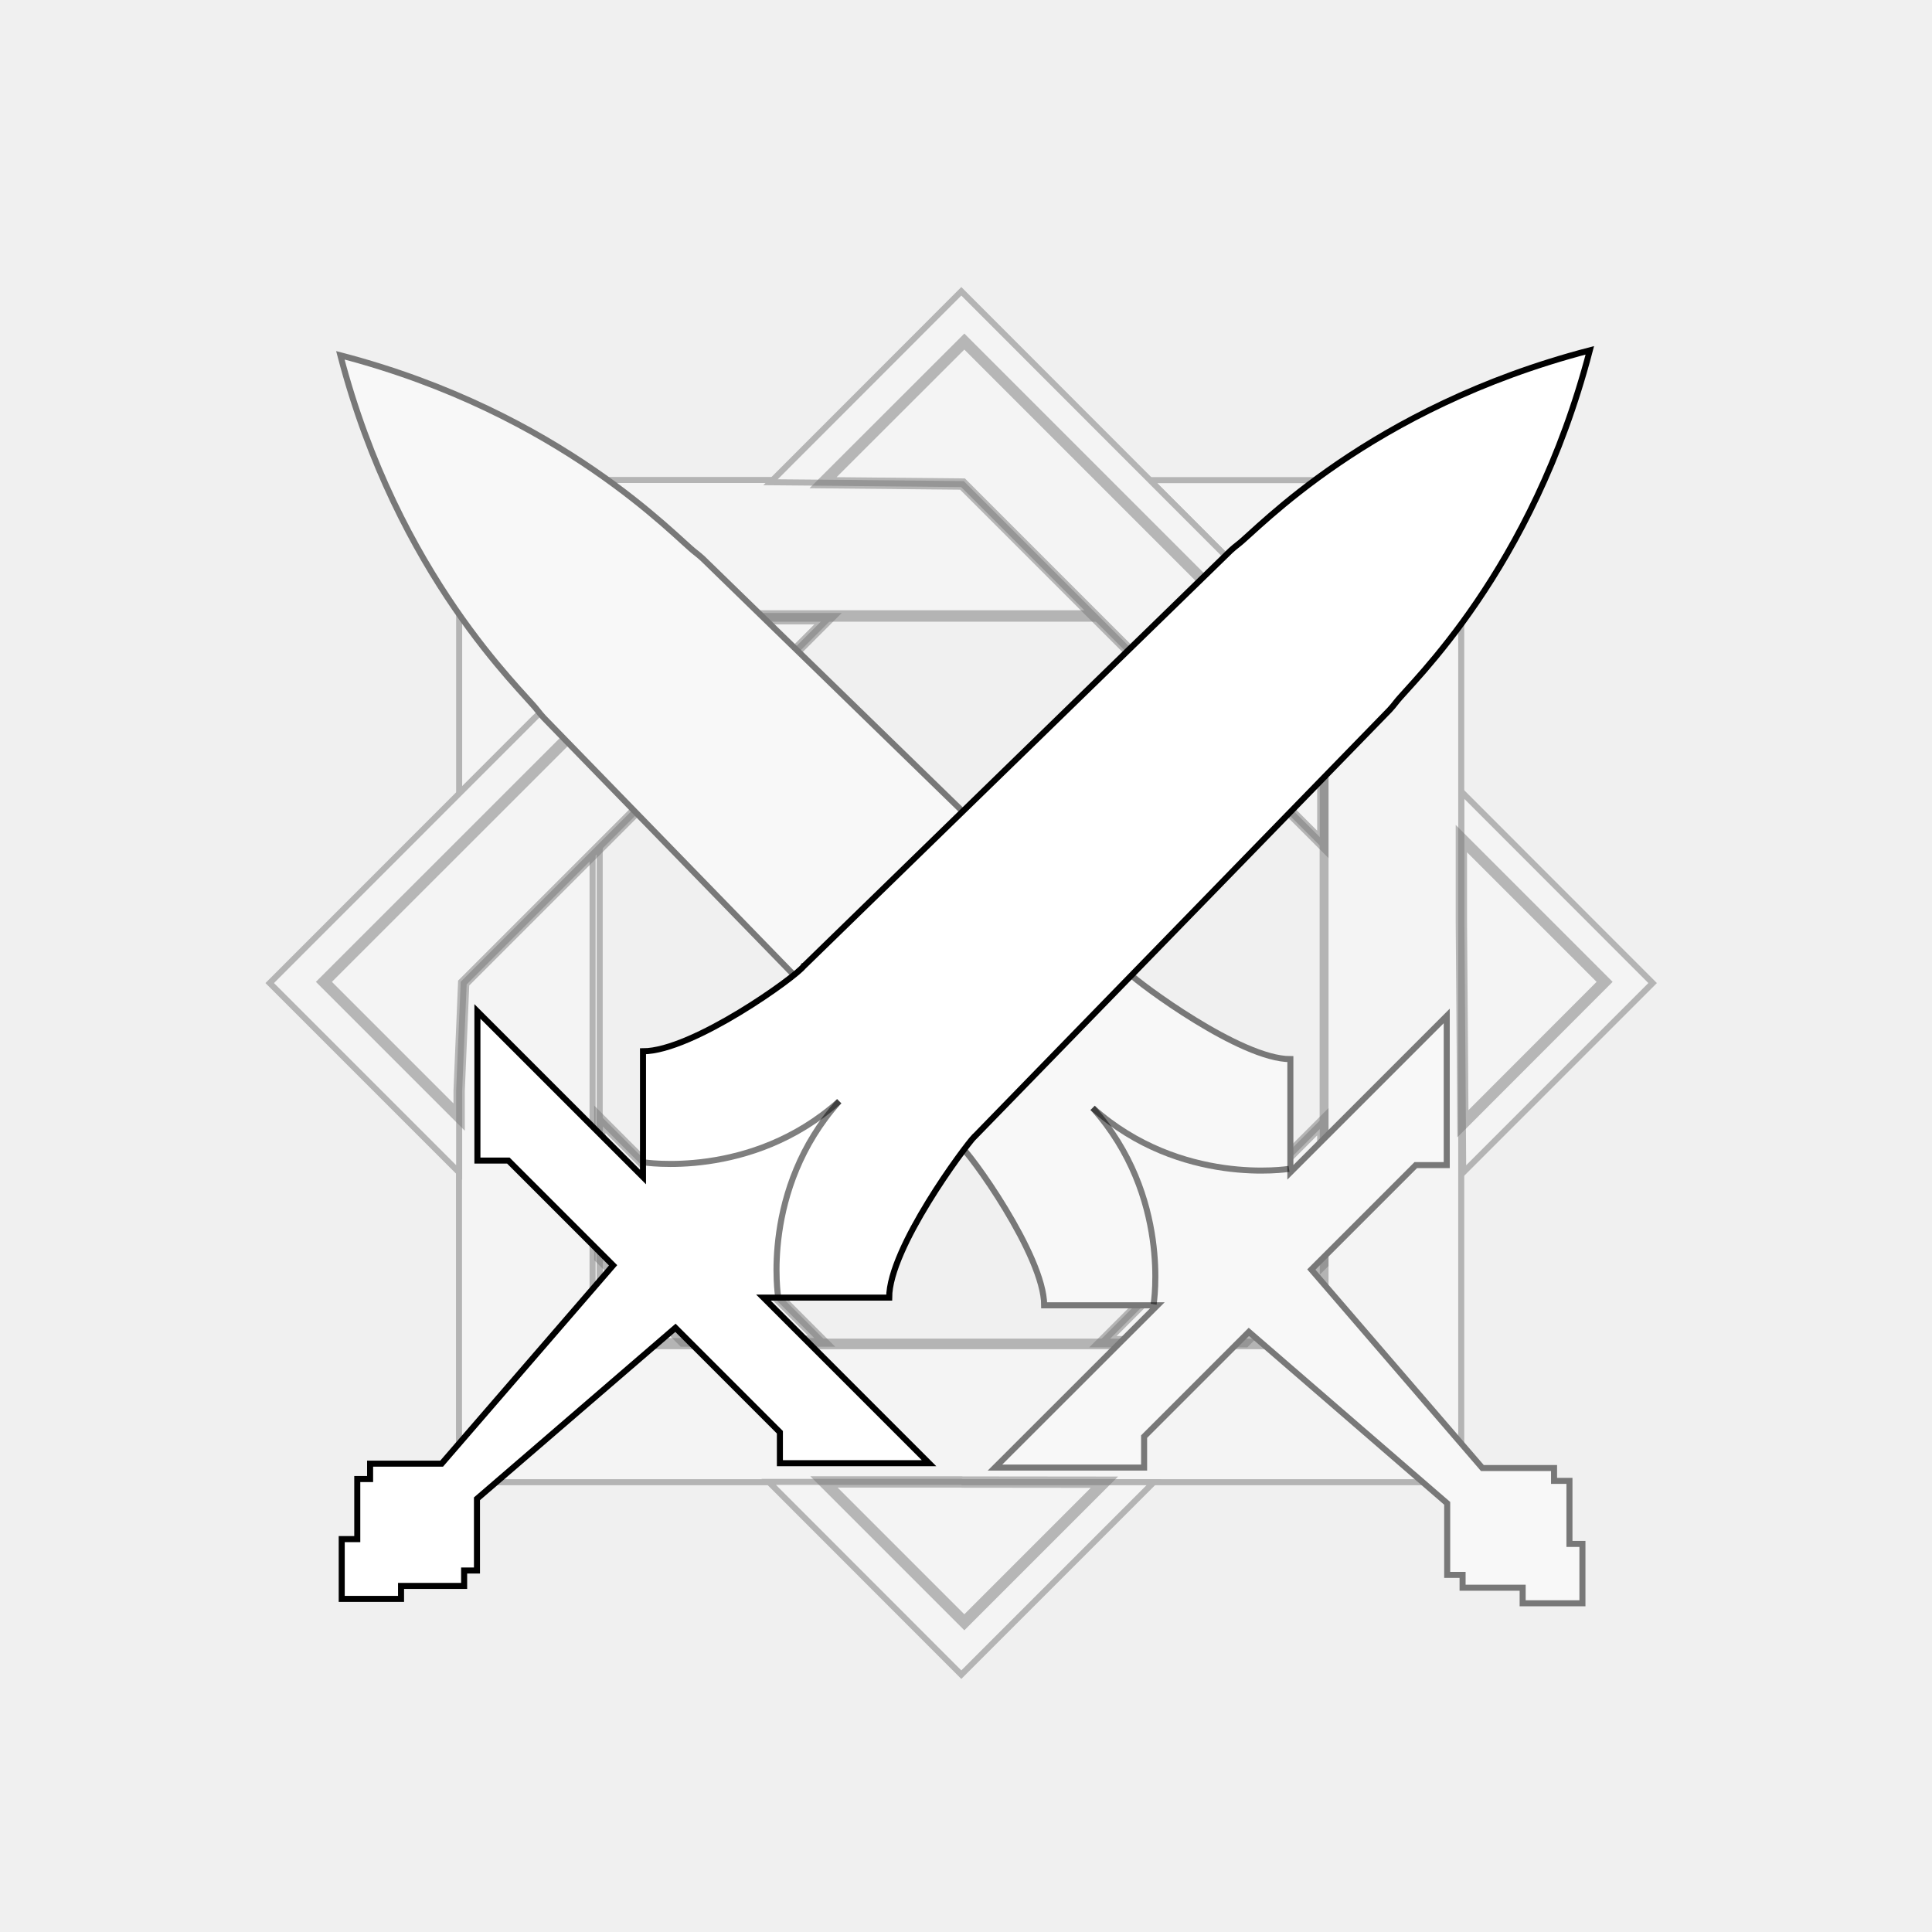
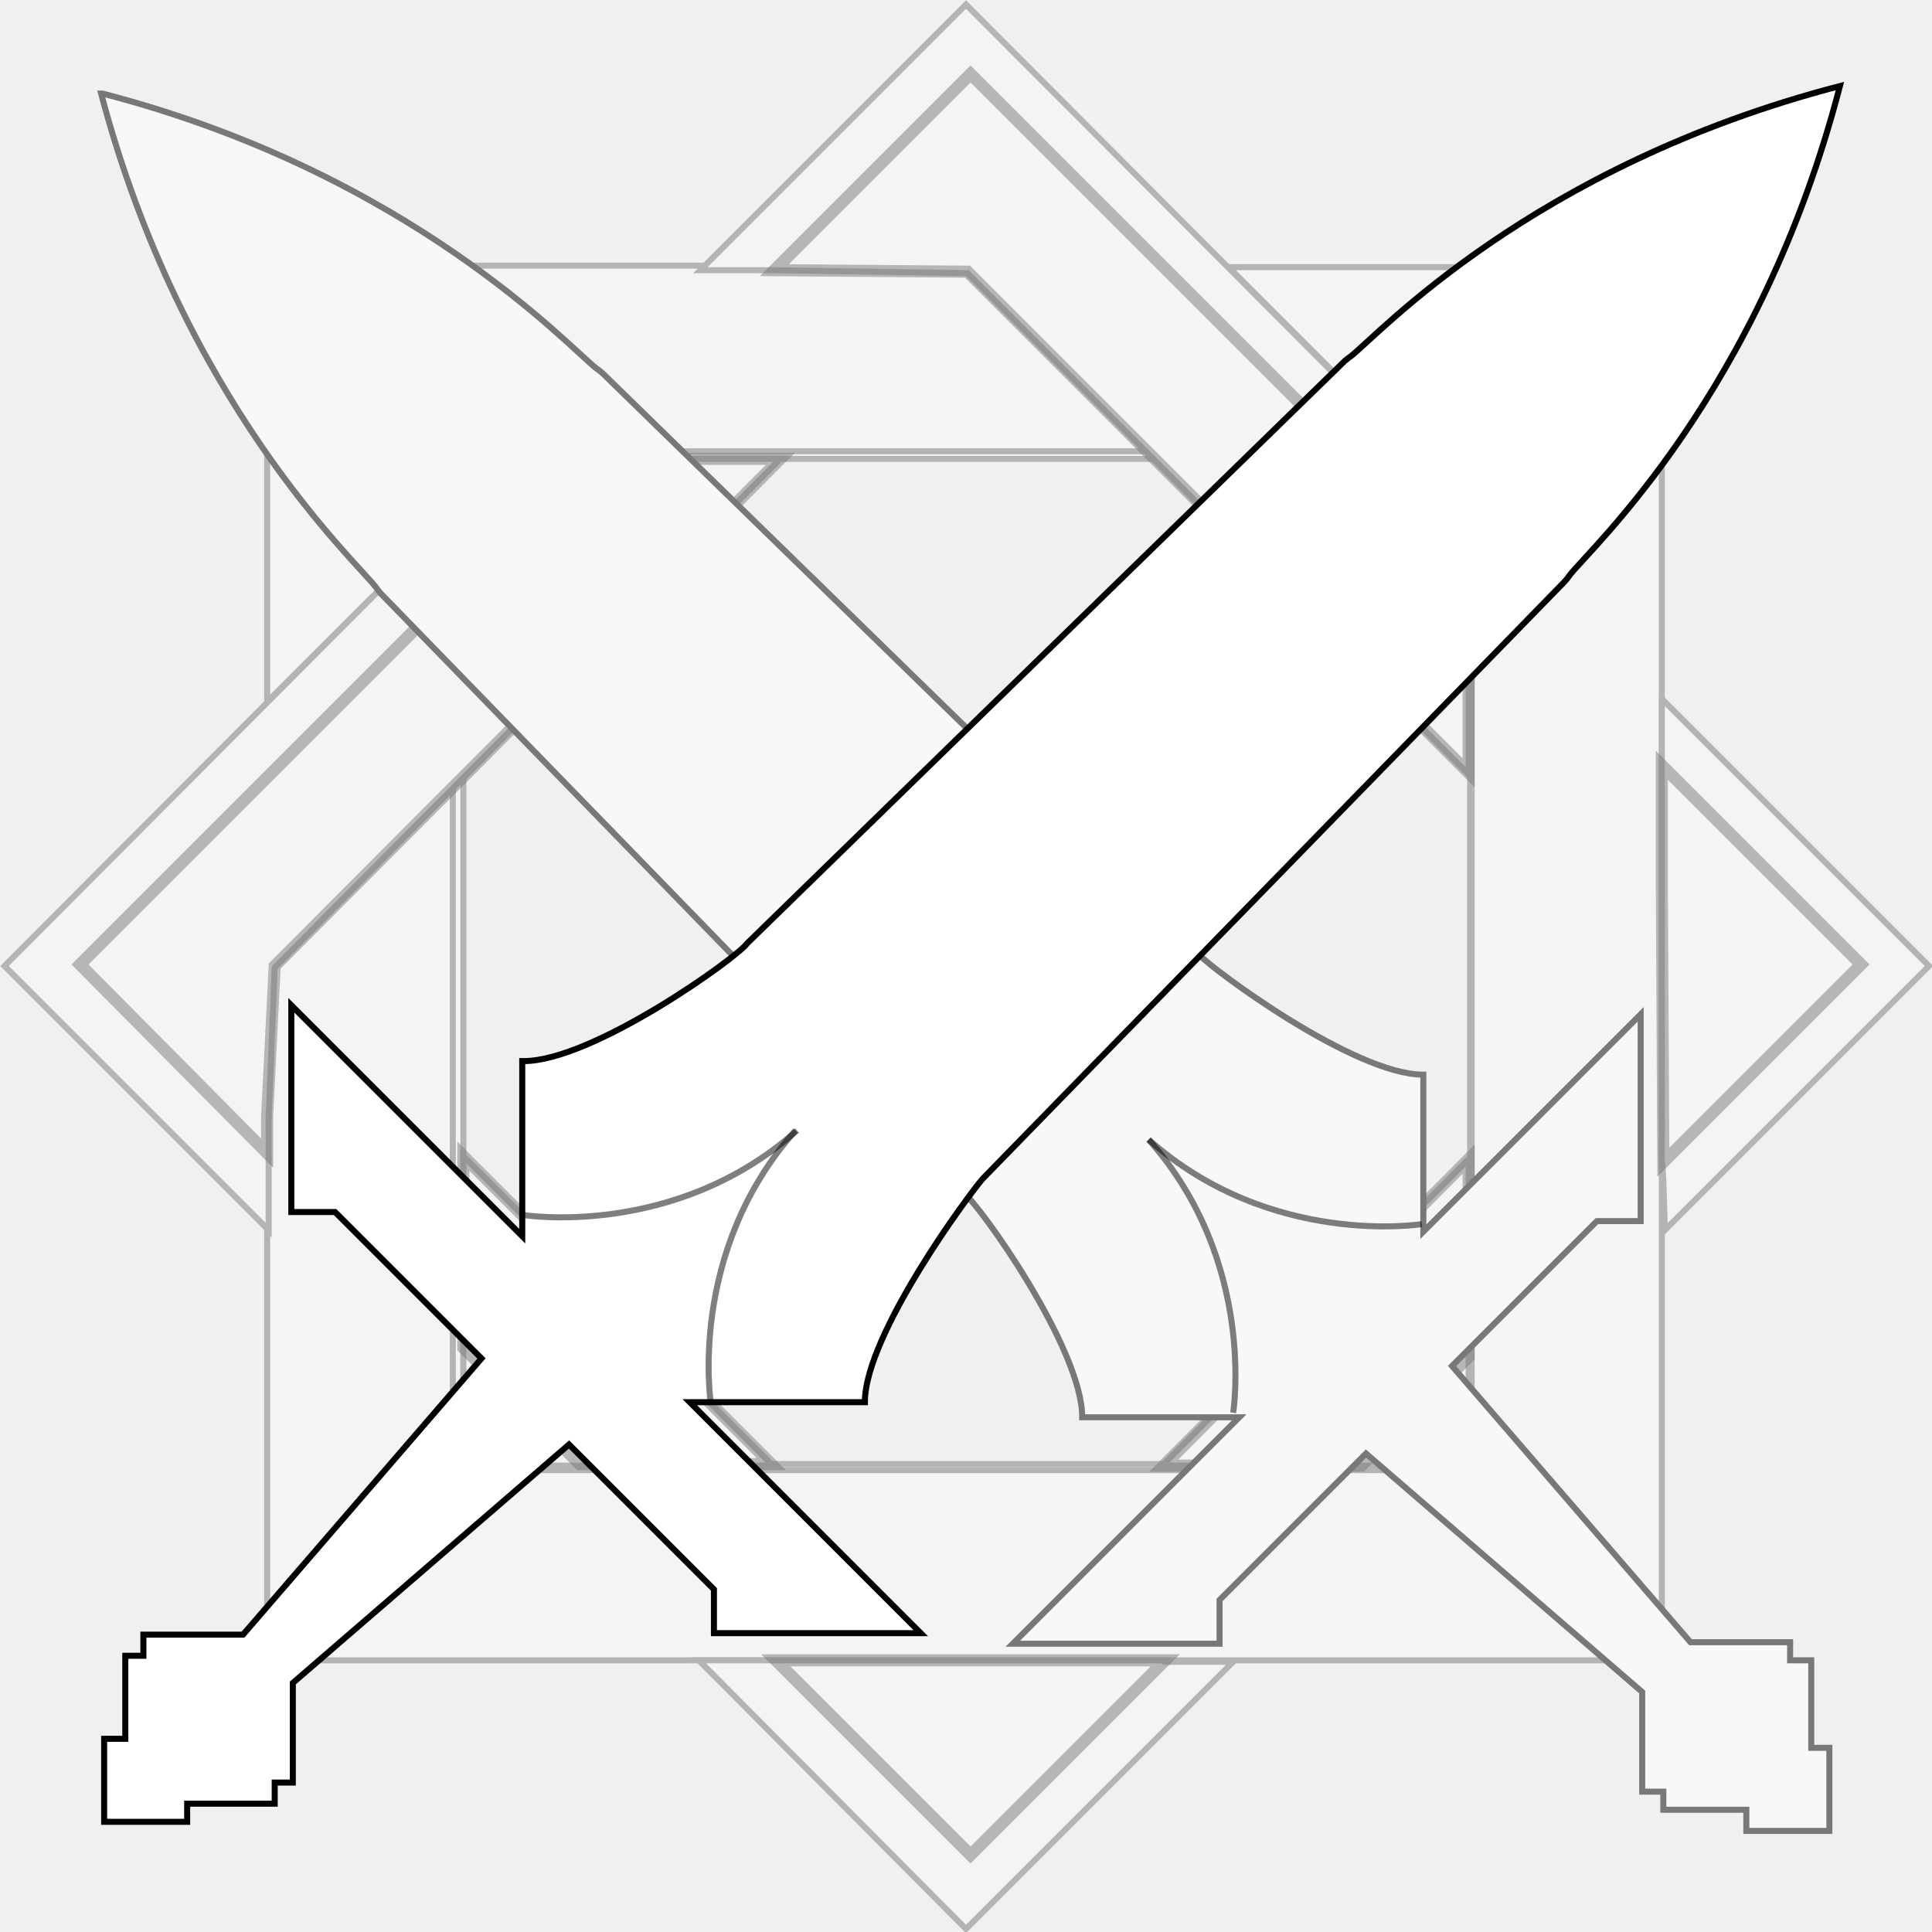
- <svg xmlns="http://www.w3.org/2000/svg" viewBox="0 0 128 128">
+ <svg xmlns="http://www.w3.org/2000/svg" id="_Слой_1" data-name="Слой_1" version="1.1" viewBox="0 0 128 128">
  <defs>
    <style>
-       .cls-1, .cls-2, .cls-3, .cls-4 {
+       .st0 {
+         stroke-width: .8px;
+       }
+ 
+       .st0, .st1, .st2, .st3 {
        stroke: #000;
        stroke-miterlimit: 10;
      }

-       .cls-1, .cls-2, .cls-4 {
+       .st0, .st2 {
+         isolation: isolate;
+       }
+ 
+       .st0, .st2, .st3 {
        fill: none;
      }

-       .cls-1, .cls-2, .cls-5 {
+       .st0, .st2, .st4 {
        opacity: .5;
      }

-       .cls-1, .cls-3, .cls-4 {
-         stroke-width: .4px;
+       .st1 {
+         fill: #fff;
      }

-       .cls-2 {
-         stroke-width: .75px;
-       }
- 
-       .cls-3 {
-         fill: #fff;
+       .st1, .st2, .st3 {
+         stroke-width: .4px;
      }
    </style>
  </defs>
-   <g id="BG" class="cls-5">
-     <g id="square" class="cls-5">
-       <path class="cls-3" d="M30.42,52.57l4.94-4.94,4.38,4.38v-11.02h32.95l-9.19-9.19H30.42v20.77ZM77.96,40.99h9.67v47.9s-47.9,0-47.9,0v-32.78s-9.32,9.32-9.32,9.32v32.77h66.4V31.81s-20.63,0-20.63,0l5.48,5.48-3.71,3.71Z" />
-       <rect class="cls-4" x="39.26" y="40.64" width="48.56" height="48.56" transform="translate(-1.38 128.45) rotate(-90)" />
-       <path class="cls-3" d="M73.17,98.2h-9.4s-.1-.02-.1-.02h-12.74l12.76,12.77,12.75-12.75h-3.27ZM96.82,52.45v8.65l.1,13.35.02,3.23,12.55-12.55-12.67-12.68ZM63.69,19.3l-12.64,12.65,3.48.03,9.24.09,23.87,23.87v-12.67l-23.95-23.97ZM73.07,88.89h12.67l1.9-1.91v-12.66l-14.57,14.57ZM39.74,74.15v12.85l1.85,1.85h12.84l-14.69-14.7ZM42,40.99l-24.13,24.14,12.55,12.55v-5.42l.3-7.13,24.14-24.14h-12.86Z" />
+   <g id="BG" class="st4">
+     <g id="square" class="st4">
+       <path class="st1" d="M17.7,46.5l6.9-6.9,6.1,6.1v-15.3h45.8l-12.8-12.8H17.7s0,28.9,0,28.9ZM83.9,30.4h13.5v66.6H30.7v-45.6l-13,13v45.6h92.4V17.7h-28.7l7.6,7.6-5.2,5.2h0Z" />
+       <rect class="st3" x="30" y="29.9" width="67.5" height="67.5" />
+       <path class="st1" d="M77.2,110h-13.2s-17.7,0-17.7,0l17.7,17.8,17.7-17.7h-4.5ZM110.1,46.4v30.6c.1,0,.2,4.5.2,4.5l17.5-17.5s-17.6-17.6-17.6-17.6ZM64,.3l-17.6,17.6h4.8s12.9.2,12.9.2l33.2,33.2v-17.6S64,.3,64,.3ZM77.1,97.1h17.6l2.6-2.7v-17.6s-20.3,20.3-20.3,20.3ZM30.7,76.6v17.9l2.6,2.6h17.9l-20.4-20.4ZM33.8,30.4L.3,64l17.5,17.5v-7.5l.4-9.9L51.7,30.4h-17.9Z" />
    </g>
    <g id="shadow">
-       <polygon class="cls-2" points="39.74 74.15 54.43 88.85 45.26 88.85 39.74 83.33 39.74 74.15" />
-       <polygon class="cls-2" points="54.86 40.99 30.72 65.13 30.42 72.26 30.42 74.01 21.46 65.05 45.53 40.99 54.86 40.99" />
-       <polygon class="cls-2" points="63.77 98.19 73.17 98.2 63.89 107.48 54.59 98.18 63.67 98.18 63.77 98.19" />
-       <polygon class="cls-2" points="63.89 22.63 87.64 46.38 87.64 55.94 63.77 32.07 54.53 31.98 63.89 22.63" />
-       <polygon class="cls-2" points="73.07 88.89 87.64 74.32 87.64 83.72 82.48 88.89 73.07 88.89" />
-       <polygon class="cls-2" points="106.31 65.05 96.92 74.45 96.82 61.1 96.82 55.56 106.31 65.05" />
+       <polygon class="st0" points="30.7 76.6 51.1 97 38.4 97 30.7 89.3 30.7 76.6" />
+       <polygon class="st0" points="51.7 30.4 18.2 64 17.7 73.9 17.7 76.4 5.3 63.9 38.8 30.4 51.7 30.4" />
+       <polygon class="st0" points="64.1 110 77.2 110 64.3 122.9 51.4 110 64 110 64.1 110" />
+       <polygon class="st0" points="64.3 4.9 97.3 37.9 97.3 51.2 64.1 18 51.3 17.9 64.3 4.9" />
+       <polygon class="st0" points="77.1 97.1 97.3 76.8 97.3 89.9 90.2 97.1 77.1 97.1" />
+       <polygon class="st0" points="123.3 63.9 110.2 77 110.1 58.4 110.1 50.7 123.3 63.9" />
    </g>
    <g id="sword">
-       <path class="cls-3" d="M22.55,23.54c14.67,3.82,22.21,12.07,23.51,13.05.19.15.34.27.5.42l28.28,27.51h.01c.6.62,7.35,5.66,10.64,5.65v7.5l10.36-10.36v7.76s0,2.12,0,2.12h-2.05s-6.92,6.92-6.92,6.92l11.33,13.15h4.75s0,.85,0,.85h1.02v1.03s0,3.15,0,3.15h.86v3.93h-3.96v-1.03s-3.98,0-3.98,0v-.85h-1.02v-4.74l-13.14-11.36-6.94,6.94v2.05h-9.88s10.76-10.75,10.76-10.75h-7.5c0-3.29-4.98-10.2-5.64-10.64h-.01s-27.51-28.29-27.51-28.29c-.15-.16-.27-.31-.42-.5-.98-1.3-9.23-8.85-13.05-23.51Z" />
+       <path class="st1" d="M6.8,6.2c20.4,5.3,30.9,16.8,32.7,18.2.3.2.5.4.7.6l39.3,38.3h0c.8.9,10.2,7.9,14.8,7.9v10.4l14.4-14.4v13.7h-2.9l-9.6,9.6,15.8,18.3h6.6v1.2h1.4v5.8h1.2v5.5h-5.5v-1.4h-5.5v-1.2h-1.4v-6.6l-18.3-15.8-9.7,9.7v2.9h-13.7l15-15h-10.4c0-4.6-6.9-14.2-7.8-14.8h0L25.5,39.6c-.2-.2-.4-.4-.6-.7-1.4-1.8-12.8-12.3-18.2-32.7Z" />
    </g>
  </g>
  <g id="main">
-     <g id="sword-2" data-name="sword">
-       <path class="cls-3" d="M42.6,69.65c3.29,0,10.2-4.98,10.64-5.64h.01s28.28-27.53,28.28-27.53c.16-.15.31-.27.5-.42,1.3-.98,8.64-9.03,23.3-12.85-3.82,14.67-11.86,22.02-12.84,23.32-.15.19-.27.34-.42.5l-27.51,28.28h-.01c-.6.62-5.64,7.37-5.64,10.66h-8.33l10.97,10.97h-7.76s-2.12,0-2.12,0v-2.05l-6.92-6.92-13.15,11.33v4.75h-.85v1.02h-1.03s-3.15,0-3.15,0v.86h-3.93v-3.96h1.03s0-3.13,0-3.13v-.85h.85v-1.02h4.74s11.36-13.14,11.36-13.14l-6.94-6.94h-2.05v-9.88s10.97,10.97,10.97,10.97h0s0-8.32,0-8.32Z" />
-       <path class="cls-1" d="M51.56,85.97s-1.18-7.16,4.04-13.01" />
-       <path class="cls-1" d="M42.59,77s7.16,1.18,13.01-4.04" />
-       <path class="cls-1" d="M85.4,77.44s-7.16,1.18-13.01-4.04" />
-       <path class="cls-1" d="M76.43,86.41s1.18-7.16-4.04-13.01" />
+     <g id="sword-2">
+       <path class="st1" d="M34.7,70.3c4.6,0,14.2-6.9,14.8-7.8h0l39.3-38.3c.2-.2.4-.4.7-.6,1.8-1.4,12-12.6,32.4-17.9-5.3,20.4-16.5,30.6-17.9,32.4-.2.3-.4.5-.6.7l-38.3,39.3h0c-.8.9-7.8,10.3-7.8,14.8h-11.6l15.3,15.3h-13.7v-2.9l-9.6-9.6-18.3,15.8v6.6h-1.2v1.4h-5.8v1.2h-5.5v-5.5h1.4v-5.5h1.2v-1.4h6.6l15.8-18.3-9.7-9.7h-2.9v-13.7l15.3,15.3h0v-11.6h0Z" />
+       <path class="st2" d="M47.1,93s-1.6-10,5.6-18.1" />
+       <path class="st2" d="M34.7,80.5s10,1.6,18.1-5.6" />
+       <path class="st2" d="M94.2,81.1s-10,1.6-18.1-5.6" />
+       <path class="st2" d="M81.7,93.6s1.6-10-5.6-18.1" />
    </g>
  </g>
</svg>
